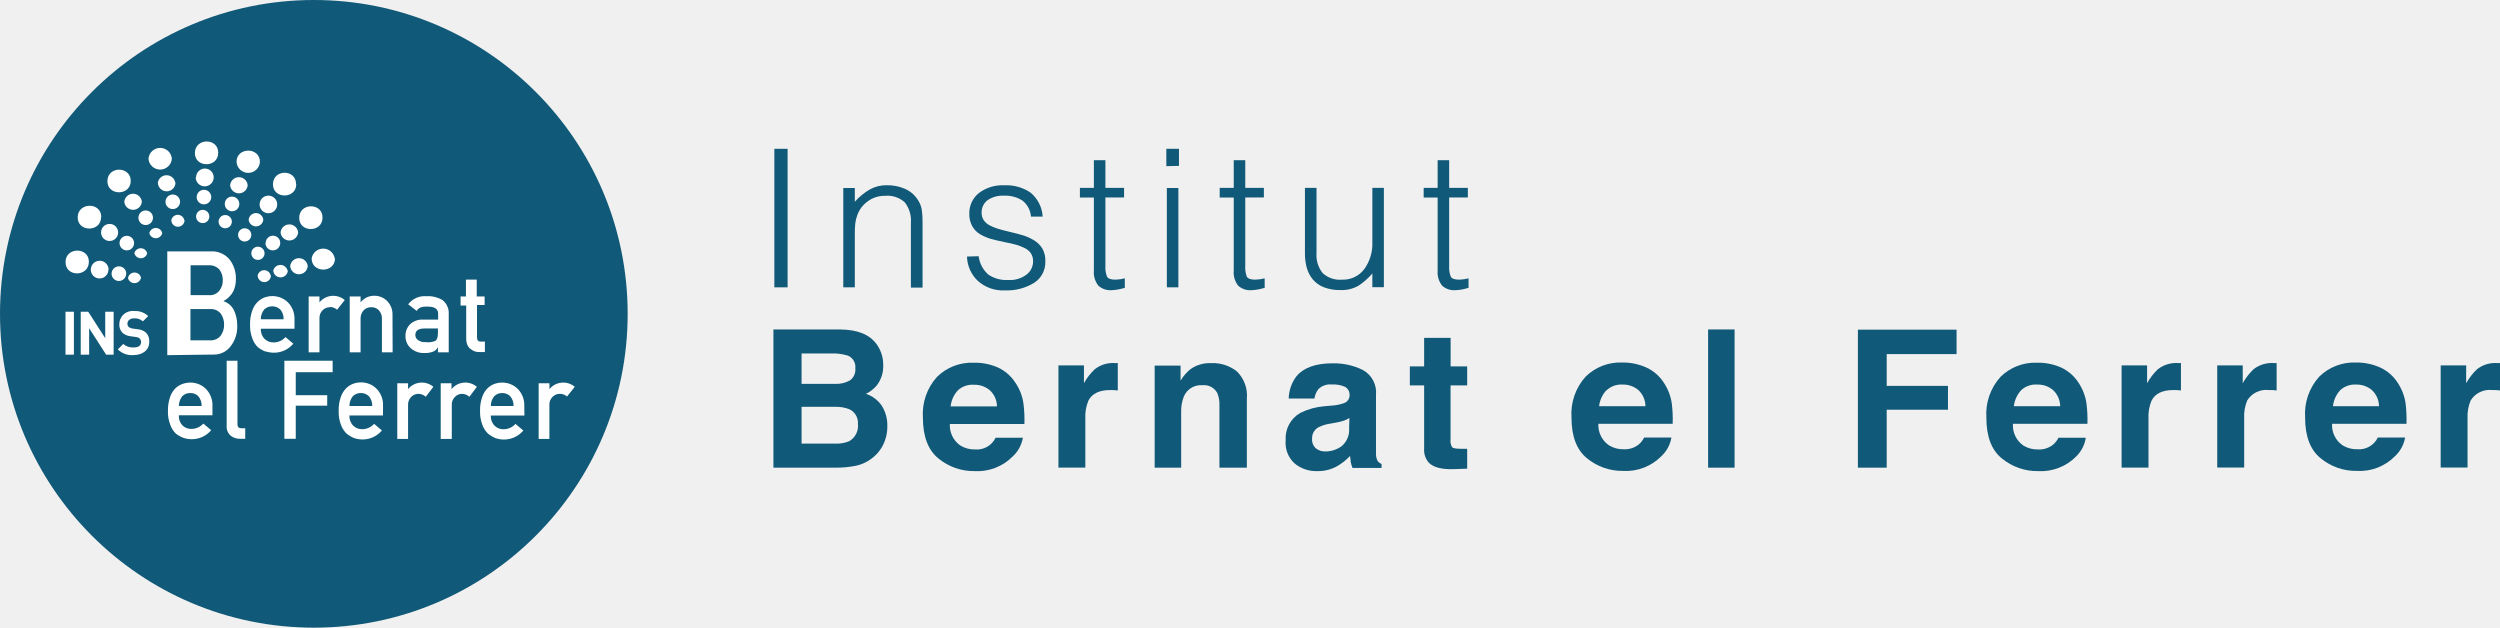
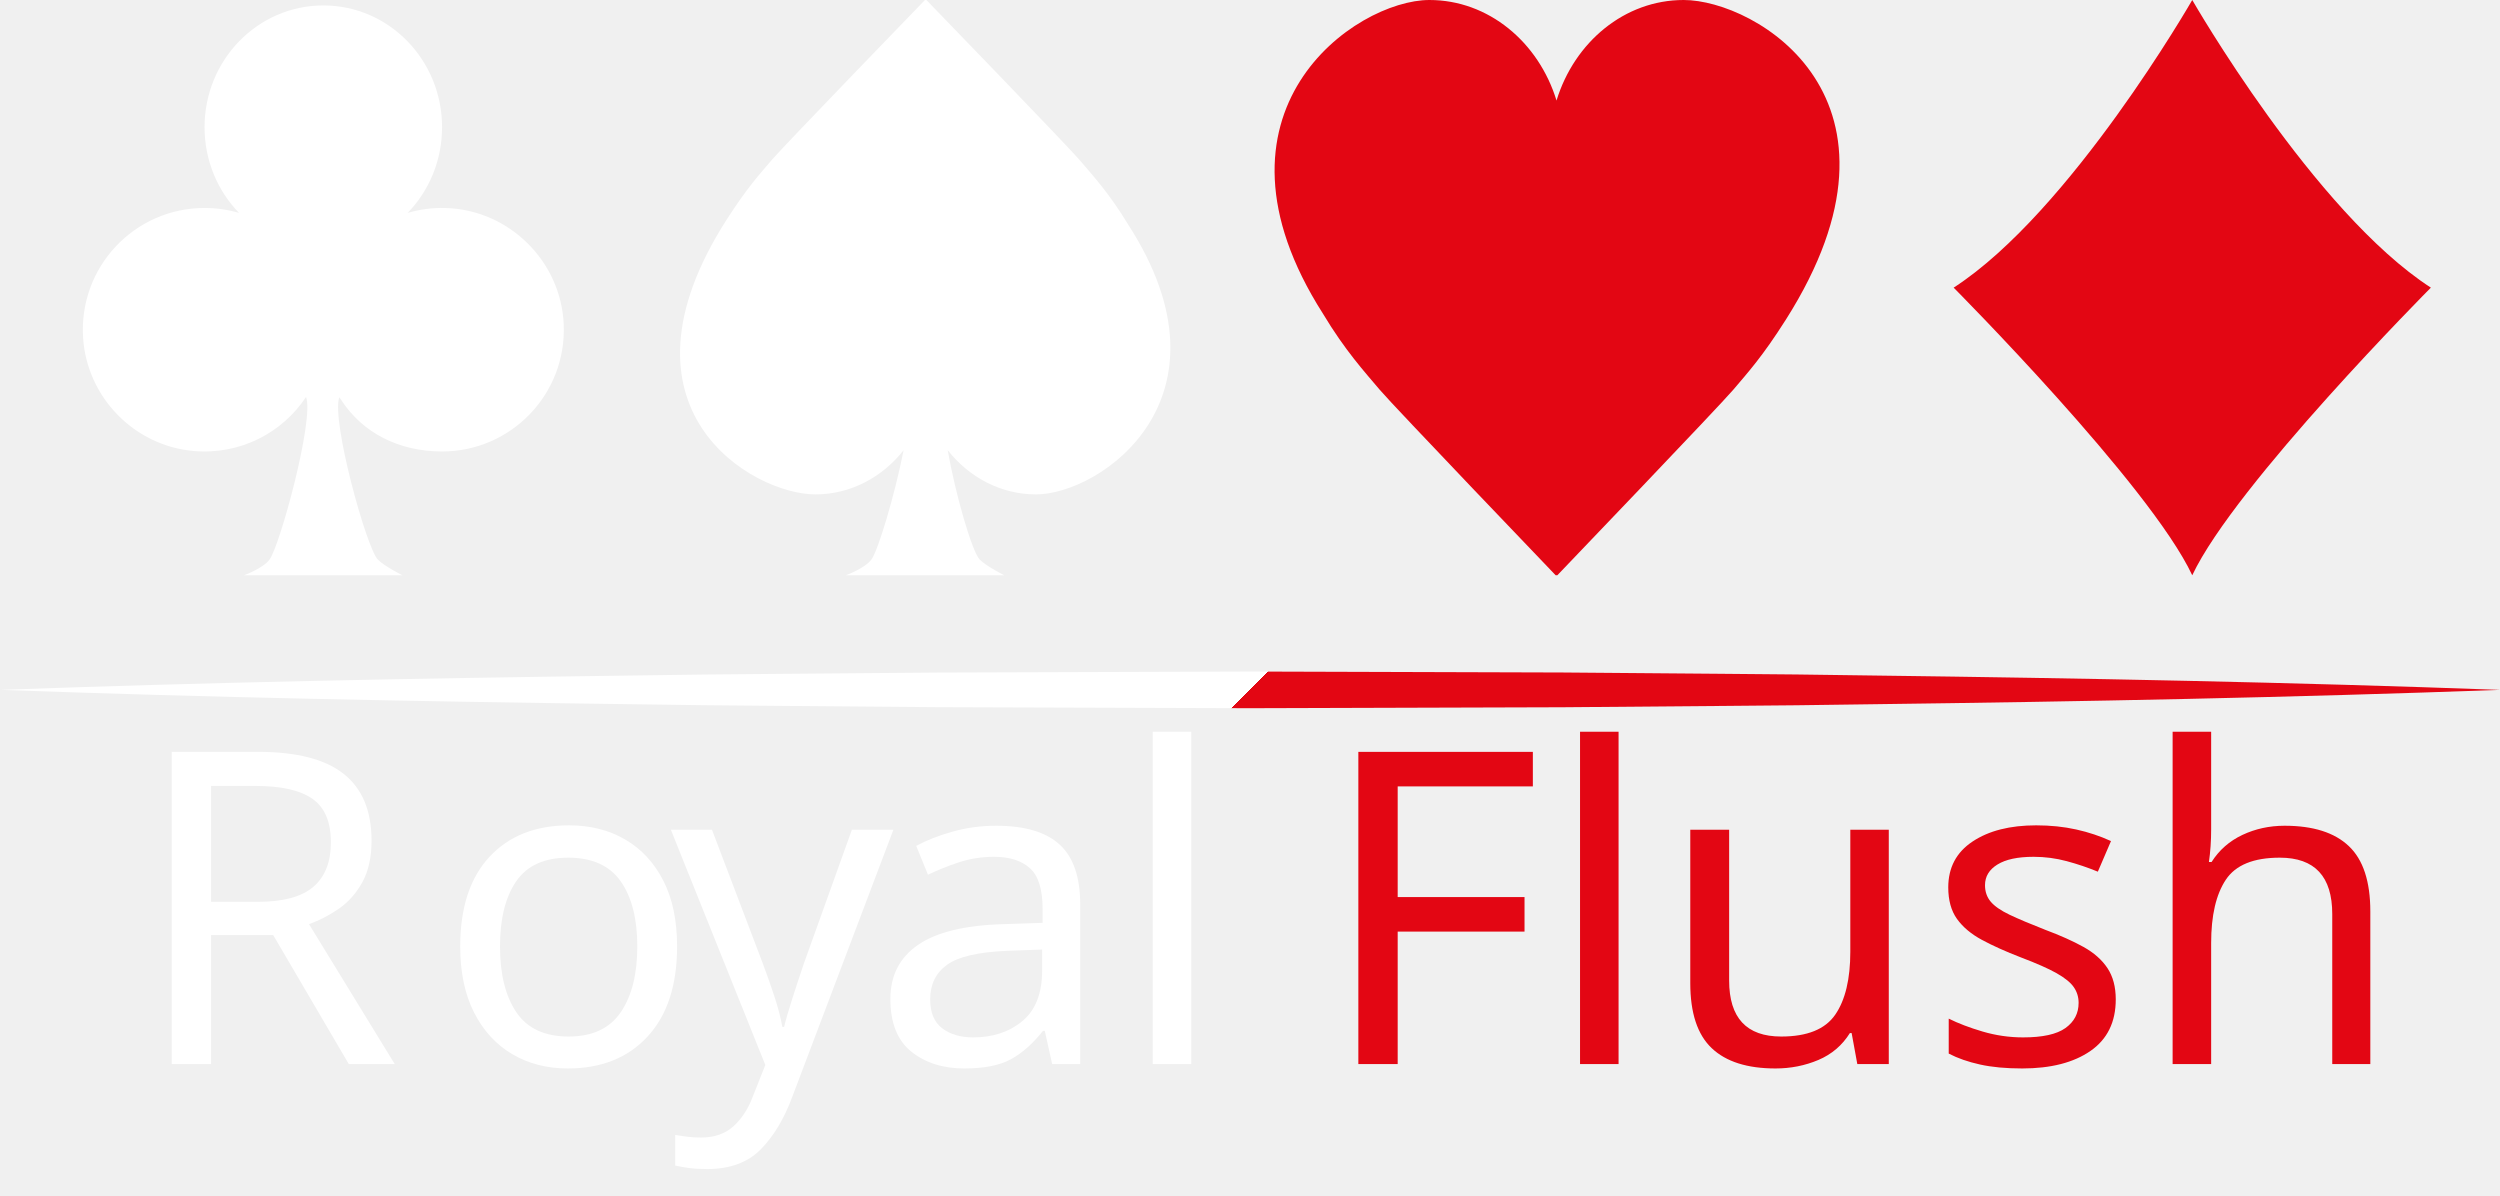
- <svg xmlns="http://www.w3.org/2000/svg" viewBox="0 0 377.51 94.78">
+ <svg xmlns="http://www.w3.org/2000/svg" id="Capa_2" data-name="Capa 2" viewBox="0 0 680.27 325.28">
  <defs>
-     <style>.cls-1{fill:#fff;}.cls-2{fill:#115978;}</style>
+     <style>
+       .cls-1 {
+         letter-spacing: -.03em;
+       }
+ 
+       .cls-1, .cls-2, .cls-3 {
+         fill: #fff;
+       }
+ 
+       .cls-4 {
+         fill: #e30613;
+       }
+ 
+       .cls-3 {
+         letter-spacing: 0em;
+       }
+ 
+       .cls-5 {
+         fill: url(#Degradado_sin_nombre_39);
+       }
+ 
+       .cls-6 {
+         font-family: Radley-Regular, Radley;
+         font-size: 119px;
+       }
+     </style>
+     <linearGradient id="Degradado_sin_nombre_39" data-name="Degradado sin nombre 39" x1="166.53" y1="14.13" x2="513.73" y2="361.34" gradientUnits="userSpaceOnUse">
+       <stop offset=".5" stop-color="#fff" />
+       <stop offset=".5" stop-color="#e30613" />
+     </linearGradient>
  </defs>
-   <g id="Logo">
-     <circle class="cls-1" cx="47.39" cy="47.28" r="46.4" />
-     <path class="cls-2" d="M68.58,51.13h-2c-1,0-1.42.36-1.41,1a.92.92,0,0,0,.37.73,1.7,1.7,0,0,0,1.17.33A2.78,2.78,0,0,0,68.2,53c.26-.18.38-.58.38-1.21Z" transform="translate(-2.45 -1.53)" />
-     <path class="cls-2" d="M35.58,45.41a2.39,2.39,0,0,0,.51-1.57,2.56,2.56,0,0,0-.51-1.61A2,2,0,0,0,34,41.59H31.23V46.1H34A1.79,1.79,0,0,0,35.58,45.41Z" transform="translate(-2.45 -1.53)" />
-     <path class="cls-2" d="M34.21,48.2h-3v4.72h3a1.86,1.86,0,0,0,1.58-.73,2.72,2.72,0,0,0,.5-1.63,2.77,2.77,0,0,0-.5-1.66A1.87,1.87,0,0,0,34.21,48.2Z" transform="translate(-2.45 -1.53)" />
-     <path class="cls-2" d="M44.77,48.26a1.77,1.77,0,0,0-2.42,0,2.26,2.26,0,0,0-.51,1.48h3.44A2.16,2.16,0,0,0,44.77,48.26Z" transform="translate(-2.45 -1.53)" />
-     <path class="cls-2" d="M78.29,60.88a1.64,1.64,0,0,0-1.21.48,2.26,2.26,0,0,0-.51,1.48H80a2.16,2.16,0,0,0-.51-1.48A1.64,1.64,0,0,0,78.29,60.88Z" transform="translate(-2.45 -1.53)" />
-     <path class="cls-2" d="M56.94,60.88a1.64,1.64,0,0,0-1.21.48,2.26,2.26,0,0,0-.51,1.48h3.44a2.16,2.16,0,0,0-.51-1.48A1.64,1.64,0,0,0,56.94,60.88Z" transform="translate(-2.45 -1.53)" />
-     <path class="cls-2" d="M31.18,60.88a1.64,1.64,0,0,0-1.21.48,2.37,2.37,0,0,0-.51,1.48H32.9a2.16,2.16,0,0,0-.51-1.48A1.62,1.62,0,0,0,31.18,60.88Z" transform="translate(-2.45 -1.53)" />
-     <path class="cls-2" d="M49.84,1.53A47.39,47.39,0,1,0,97.23,48.92,47.39,47.39,0,0,0,49.84,1.53Zm3.2,39c0,2.28-3.56,2.28-3.53,0A1.77,1.77,0,0,1,53,40.56ZM51.15,34.4c0,2.29-3.55,2.29-3.52,0S51.19,32.11,51.15,34.4Zm-2.23,7.33a1.33,1.33,0,0,1-2.65,0A1.33,1.33,0,0,1,48.92,41.73Zm-1.45-5.1a1.33,1.33,0,0,1-2.65,0A1.33,1.33,0,0,1,47.47,36.63ZM42.4,39.78a1,1,0,0,1-2,0A1,1,0,0,1,42.4,39.78ZM40,34.71a1.11,1.11,0,0,1,2.21,0A1.11,1.11,0,0,1,40,34.71Zm3.36,8.42a1,1,0,0,1-2,0A1,1,0,0,1,43.32,43.13Zm-.79-4.91a1.1,1.1,0,0,1,2.2,0A1.1,1.1,0,0,1,42.53,38.22Zm3.35,4.19a1.11,1.11,0,0,1-2.21,0A1.11,1.11,0,0,1,45.88,42.41Zm1.27-13.08c0,2.29-3.56,2.29-3.52,0S47.18,27.05,47.15,29.33ZM44.31,32.4a1.33,1.33,0,0,1-2.66,0A1.33,1.33,0,0,1,44.31,32.4ZM41.7,26a1.77,1.77,0,0,1-3.53,0C38.14,23.7,41.73,23.7,41.7,26Zm-1.85,3.51a1.33,1.33,0,0,1-2.65,0A1.33,1.33,0,0,1,39.85,29.49Zm-1.26,2.82a1.1,1.1,0,0,1-2.2,0A1.1,1.1,0,0,1,38.59,32.31ZM37.46,35a1,1,0,0,1-2,0A1,1,0,0,1,37.46,35ZM35.4,24.61c0,2.29-3.56,2.29-3.52,0S35.43,22.32,35.4,24.61Zm-3.25,6.68a1.1,1.1,0,0,1,2.2,0A1.1,1.1,0,0,1,32.15,31.29Zm1.91,2.93a1,1,0,0,1-2,0A1,1,0,0,1,34.06,34.22Zm-2-5.91a1.33,1.33,0,0,1,2.66,0A1.33,1.33,0,0,1,32,28.31Zm-1.74,6.46a1,1,0,0,1-2,0A1,1,0,0,1,30.28,34.77Zm-1.37-5.68a1.33,1.33,0,0,1-2.66,0A1.33,1.33,0,0,1,28.91,29.09ZM28.4,25.5a1.77,1.77,0,0,1-3.53,0A1.77,1.77,0,0,1,28.4,25.5Zm-2.85,8.91a1.1,1.1,0,0,1-2.2,0A1.1,1.1,0,0,1,25.55,34.41ZM20.5,38.24a1.1,1.1,0,0,1,2.2,0A1.1,1.1,0,0,1,20.5,38.24Zm1,4.62a1.1,1.1,0,0,1-2.2,0A1.1,1.1,0,0,1,21.52,42.86Zm2.23.65a1,1,0,0,1-1.95,0A1,1,0,0,1,23.75,43.51Zm-1-3.72a1,1,0,0,1,1.95,0A1,1,0,0,1,22.75,39.79ZM23.87,32a1.33,1.33,0,0,1-2.65,0A1.33,1.33,0,0,1,23.87,32Zm-1.68-3.15c0,2.29-3.56,2.29-3.52,0S22.22,26.6,22.19,28.88ZM19,35.34a1.29,1.29,0,1,1,0,2.58,1.29,1.29,0,1,1,0-2.58Zm-.18,6.91a1.33,1.33,0,0,1-2.66,0A1.33,1.33,0,0,1,18.85,42.25Zm-1.11-7.92c0,2.28-3.56,2.28-3.53,0S17.77,32,17.74,34.33ZM13.61,55.09H12.34V48.6h1.27Zm-1.26-14c0-2.29,3.56-2.29,3.52,0S12.32,43.39,12.35,41.1Zm7.26,14H18.48l-2.57-4v4H14.64V48.6h1.13l2.57,4v-4h1.27Zm3,.06a3,3,0,0,1-2.37-.86l.82-.82A2.15,2.15,0,0,0,22.6,54c.75,0,1.15-.28,1.15-.8a.72.72,0,0,0-.2-.55,1,1,0,0,0-.57-.23l-.79-.11a2.19,2.19,0,0,1-1.26-.54,1.69,1.69,0,0,1-.46-1.27,2,2,0,0,1,2.26-2,2.79,2.79,0,0,1,2.1.76l-.8.79a1.84,1.84,0,0,0-1.34-.45c-.67,0-1,.38-1,.82a.66.66,0,0,0,.19.47,1.07,1.07,0,0,0,.6.25l.77.11a2.17,2.17,0,0,1,1.24.5,1.82,1.82,0,0,1,.5,1.38C25,54.44,23.94,55.15,22.58,55.15ZM25,36.73a1,1,0,0,1,1.95,0A1,1,0,0,1,25,36.73ZM27.44,32a1.1,1.1,0,0,1,2.2,0A1.1,1.1,0,0,1,27.44,32Zm7.09,32.24H29.46A2,2,0,0,0,30,65.77a1.87,1.87,0,0,0,1.38.53,2.4,2.4,0,0,0,1.77-.81l1.19,1a3.81,3.81,0,0,1-2.93,1.36,4.09,4.09,0,0,1-1.25-.2,3.23,3.23,0,0,1-.6-.28A3,3,0,0,1,29,67a3.32,3.32,0,0,1-.83-1.31,5.21,5.21,0,0,1-.36-2.1,6.1,6.1,0,0,1,.31-2.07,3.5,3.5,0,0,1,.78-1.32A3,3,0,0,1,30,59.51a3.49,3.49,0,0,1,1.17-.21,3.32,3.32,0,0,1,2.36.94,3.5,3.5,0,0,1,1,2.6Zm-6.82-9.08V39.49h6.53a3.5,3.5,0,0,1,2.83,1.16,4.63,4.63,0,0,1,1,3,4.23,4.23,0,0,1-.38,1.85,2.92,2.92,0,0,1-.57.79,3.83,3.83,0,0,1-.93.72v0a2.66,2.66,0,0,1,1.58,1.35,5.19,5.19,0,0,1,.5,2.26,4.83,4.83,0,0,1-1,3.21,3.12,3.12,0,0,1-2.52,1.24ZM39.48,67.79h-.72a2.25,2.25,0,0,1-1.47-.46,1.84,1.84,0,0,1-.61-1.57V56h1.63v9.62c0,.38.2.58.61.58h.56ZM38.4,37a1,1,0,0,1,2,0A1,1,0,0,1,38.4,37Zm4.17,17.63a4.45,4.45,0,0,1-1.17-.66,3.45,3.45,0,0,1-.84-1.31,5.41,5.41,0,0,1-.35-2.1,5.86,5.86,0,0,1,.31-2.07,3.5,3.5,0,0,1,.78-1.32,3,3,0,0,1,1.09-.72,3.44,3.44,0,0,1,1.17-.21,3.33,3.33,0,0,1,2.36.94,3.5,3.5,0,0,1,1,2.6v1.39H41.84a2,2,0,0,0,.57,1.54,1.86,1.86,0,0,0,1.37.53,2.4,2.4,0,0,0,1.78-.81l1.18,1a3.78,3.78,0,0,1-2.92,1.36A4,4,0,0,1,42.57,54.59Zm10.11,3.1H47.11v3.48h4.75v1.58H47.11v5H45.39V56h7.29Zm-.4-9.81a1.53,1.53,0,0,0-1.08.42,1.67,1.67,0,0,0-.51,1.33v5.06H49.06V46.3h1.63v.89h0a2.68,2.68,0,0,1,3.82-.35L53.35,48.3A1.69,1.69,0,0,0,52.28,47.88Zm8,16.35H55.22a2,2,0,0,0,.57,1.54,1.86,1.86,0,0,0,1.37.53,2.4,2.4,0,0,0,1.78-.81l1.18,1a3.78,3.78,0,0,1-2.92,1.36,4,4,0,0,1-1.25-.2A4.45,4.45,0,0,1,54.78,67a3.45,3.45,0,0,1-.84-1.31,5.41,5.41,0,0,1-.35-2.1,5.86,5.86,0,0,1,.31-2.07,3.5,3.5,0,0,1,.78-1.32,3,3,0,0,1,1.09-.72,3.44,3.44,0,0,1,1.17-.21,3.29,3.29,0,0,1,2.35.94,3.47,3.47,0,0,1,1,2.6Zm1.46-9.54H60.12v-5a1.82,1.82,0,0,0-.45-1.34,1.49,1.49,0,0,0-1.15-.47,1.52,1.52,0,0,0-1.16.47,1.79,1.79,0,0,0-.46,1.34v5H55.26V46.3H56.9v.89h0a2.58,2.58,0,0,1,2.11-1,2.71,2.71,0,0,1,1.84.73,2.88,2.88,0,0,1,.87,2.18Zm5,6.71A1.69,1.69,0,0,0,65.66,61a1.53,1.53,0,0,0-1.08.42,1.67,1.67,0,0,0-.51,1.33v5.06H62.44V59.4h1.63v.89h0a2.68,2.68,0,0,1,3.82-.35ZM68.55,54a1.4,1.4,0,0,1-.7.63,3.45,3.45,0,0,1-1.3.21,2.93,2.93,0,0,1-2.1-.75,2.37,2.37,0,0,1-.77-1.82,2.41,2.41,0,0,1,.67-1.75,2.66,2.66,0,0,1,2-.73h2.26v-.88c0-.74-.54-1.1-1.66-1.08a2.84,2.84,0,0,0-1,.13,1.19,1.19,0,0,0-.57.52l-1.29-1a3.1,3.1,0,0,1,2.75-1.22,4.23,4.23,0,0,1,2.44.59A2.49,2.49,0,0,1,70.21,49v5.73H68.58V54Zm4.78,7.45A1.67,1.67,0,0,0,72.26,61a1.5,1.5,0,0,0-1.07.42,1.64,1.64,0,0,0-.52,1.33v5.06H69V59.4h1.63v.89h0a2.69,2.69,0,0,1,3.83-.35Zm.09-7.26a2,2,0,0,1-.57-1.52v-5H72V46.3h.81V43.75h1.63V46.3h1.19v1.29H74.48v4.89c0,.43.19.64.58.63h.61v1.58h-.85A1.87,1.87,0,0,1,73.42,54.14Zm8.22,10.09H76.57a2,2,0,0,0,.57,1.54,1.87,1.87,0,0,0,1.38.53,2.4,2.4,0,0,0,1.77-.81l1.19,1a3.81,3.81,0,0,1-2.93,1.36,4,4,0,0,1-1.25-.2A4.45,4.45,0,0,1,76.13,67a3.45,3.45,0,0,1-.84-1.31,5.41,5.41,0,0,1-.35-2.1,5.86,5.86,0,0,1,.31-2.07A3.5,3.5,0,0,1,76,60.23a3,3,0,0,1,1.09-.72,3.44,3.44,0,0,1,1.17-.21,3.33,3.33,0,0,1,2.36.94,3.5,3.5,0,0,1,1,2.6ZM87,61a1.53,1.53,0,0,0-1.08.42,1.67,1.67,0,0,0-.51,1.33v5.06H83.79V59.4h1.63v.89h0a2.68,2.68,0,0,1,3.82-.35L88.08,61.4A1.67,1.67,0,0,0,87,61Z" transform="translate(-2.45 -1.53)" />
-     <path class="cls-2" d="M119.38,44.92V24h2V44.92Z" transform="translate(-2.45 -1.53)" />
-     <path class="cls-2" d="M131.53,44.92h-1.74v-15h1.74V32a9.08,9.08,0,0,1,2.28-1.87,5.11,5.11,0,0,1,2.56-.63A6.61,6.61,0,0,1,139,30,4.33,4.33,0,0,1,141,31.64a3.79,3.79,0,0,1,.63,1.49,11.76,11.76,0,0,1,.13,2v9.83H140v-9.8a4.47,4.47,0,0,0-.91-3.06,3.85,3.85,0,0,0-3-1,4.23,4.23,0,0,0-2.62.84A4.35,4.35,0,0,0,131.91,34a5.35,5.35,0,0,0-.31,1.27,14,14,0,0,0-.07,1.57Z" transform="translate(-2.45 -1.53)" />
-     <path class="cls-2" d="M150.23,40.22A4.43,4.43,0,0,0,151.7,43a4.88,4.88,0,0,0,3,.81,4.12,4.12,0,0,0,2.75-.81,2.49,2.49,0,0,0,1-2,2.14,2.14,0,0,0-.33-1.22,2.28,2.28,0,0,0-.92-.78,7.3,7.3,0,0,0-1.27-.5c-.47-.13-1-.27-1.74-.4-.87-.18-1.59-.35-2.15-.51a7.18,7.18,0,0,1-1.58-.68,3.29,3.29,0,0,1-1.19-1.21,3.69,3.69,0,0,1-.45-1.9,3.87,3.87,0,0,1,1.42-3.1,5.86,5.86,0,0,1,3.86-1.19,6.44,6.44,0,0,1,4,1.13,5.12,5.12,0,0,1,1.8,3.6h-1.77a3.39,3.39,0,0,0-1.27-2.41,4.7,4.7,0,0,0-2.79-.75,4,4,0,0,0-2.51.69,2.29,2.29,0,0,0-.88,1.89,1.94,1.94,0,0,0,.33,1.14,2.42,2.42,0,0,0,.9.77,7.79,7.79,0,0,0,1.22.5c.43.13,1,.29,1.75.46.91.21,1.64.41,2.18.58a6.86,6.86,0,0,1,1.58.74,3.68,3.68,0,0,1,1.22,1.23A3.62,3.62,0,0,1,160.3,41a3.68,3.68,0,0,1-1.68,3.23,7.82,7.82,0,0,1-4.44,1.15,5.68,5.68,0,0,1-4.09-1.45,5.23,5.23,0,0,1-1.62-3.66Z" transform="translate(-2.45 -1.53)" />
-     <path class="cls-2" d="M172.3,45a1.35,1.35,0,0,1-.32.08,7,7,0,0,1-1.68.27,2.67,2.67,0,0,1-2-.69,3.24,3.24,0,0,1-.67-2.3v-11h-2.11V29.9h2.11V25.72h1.74V29.9h2.82v1.45h-2.82V41.64a3.86,3.86,0,0,0,.25,1.68c.17.29.59.44,1.26.44a6.18,6.18,0,0,0,1.42-.2Z" transform="translate(-2.45 -1.53)" />
-     <path class="cls-2" d="M178.57,26.62V24h1.91v2.58Zm.08,18.3v-15h1.74v15Z" transform="translate(-2.45 -1.53)" />
-     <path class="cls-2" d="M193.42,45a1.52,1.52,0,0,1-.32.08,7.13,7.13,0,0,1-1.69.27,2.67,2.67,0,0,1-2-.69,3.24,3.24,0,0,1-.66-2.3v-11h-2.12V29.9h2.12V25.72h1.74V29.9h2.81v1.45h-2.81V41.64a3.9,3.9,0,0,0,.24,1.68c.17.29.59.44,1.26.44a6.33,6.33,0,0,0,1.43-.2Z" transform="translate(-2.45 -1.53)" />
-     <path class="cls-2" d="M209.68,29.9h1.74v15h-1.74V42.83a10.3,10.3,0,0,1-2.07,1.83,5.09,5.09,0,0,1-2.77.67,6.56,6.56,0,0,1-2.48-.42,4.13,4.13,0,0,1-1.65-1.16,4.85,4.85,0,0,1-.92-1.74,8.12,8.12,0,0,1-.29-2.22V29.9h1.75v9.86a4.3,4.3,0,0,0,.92,3,3.82,3.82,0,0,0,2.93,1,4,4,0,0,0,3.35-1.58,6.48,6.48,0,0,0,1.23-4.1Z" transform="translate(-2.45 -1.53)" />
-     <path class="cls-2" d="M224.21,45a1.35,1.35,0,0,1-.32.08,7,7,0,0,1-1.68.27,2.67,2.67,0,0,1-2-.69,3.24,3.24,0,0,1-.67-2.3v-11h-2.11V29.9h2.11V25.72h1.74V29.9h2.82v1.45h-2.82V41.64a3.86,3.86,0,0,0,.25,1.68c.16.29.59.44,1.26.44a6.18,6.18,0,0,0,1.42-.2Z" transform="translate(-2.45 -1.53)" />
-     <path class="cls-2" d="M134.82,53.5a5.31,5.31,0,0,1,1,3.19,4.68,4.68,0,0,1-1,3.07A5.07,5.07,0,0,1,133.22,61a4.67,4.67,0,0,1,2.41,1.84,5.54,5.54,0,0,1,.81,3.06,6.14,6.14,0,0,1-.93,3.33A5.67,5.67,0,0,1,134,70.82a5.73,5.73,0,0,1-2.35,1.05,15.16,15.16,0,0,1-3,.28h-9.41V51.28h10.09C132,51.31,133.76,52.06,134.82,53.5Zm-11.33,1.4v4.6h5.07a4.28,4.28,0,0,0,2.21-.51,2,2,0,0,0,.84-1.84,1.86,1.86,0,0,0-1.12-1.92A7.7,7.7,0,0,0,128,54.9Zm0,8.06v5.56h5.06a5.06,5.06,0,0,0,2.12-.36A2.65,2.65,0,0,0,132,65.55a2.25,2.25,0,0,0-1.33-2.24,5.44,5.44,0,0,0-2.09-.35Z" transform="translate(-2.45 -1.53)" />
-     <path class="cls-2" d="M153.09,57a6.27,6.27,0,0,1,2.66,2.28A7.4,7.4,0,0,1,157,62.5a19.36,19.36,0,0,1,.14,3.06H145.88a3.7,3.7,0,0,0,1.61,3.26,4.09,4.09,0,0,0,2.23.58,3.14,3.14,0,0,0,3.07-1.77h4.12a5,5,0,0,1-1.5,2.79,7.5,7.5,0,0,1-5.81,2.25,8.38,8.38,0,0,1-5.43-1.9q-2.35-1.89-2.36-6.18a8.36,8.36,0,0,1,2.13-6.15,7.48,7.48,0,0,1,5.52-2.14A8.69,8.69,0,0,1,153.09,57Zm-6,3.48A4.17,4.17,0,0,0,146,62.9h7a3.38,3.38,0,0,0-1.08-2.44,3.55,3.55,0,0,0-2.39-.83A3.23,3.23,0,0,0,147.05,60.51Z" transform="translate(-2.45 -1.53)" />
-     <path class="cls-2" d="M170.89,56.35a2.18,2.18,0,0,0,.35,0v4.14l-.68-.06h-.48c-1.62,0-2.72.53-3.27,1.58a6.21,6.21,0,0,0-.47,2.75v7.38h-4.06V56.71h3.85V59.4a8.5,8.5,0,0,1,1.63-2.11,4.41,4.41,0,0,1,2.94-.94Z" transform="translate(-2.45 -1.53)" />
-     <path class="cls-2" d="M189.21,57.6a5.12,5.12,0,0,1,1.52,4.16V72.15h-4.14V62.76a4.43,4.43,0,0,0-.32-1.87A2.27,2.27,0,0,0,184,59.7a2.79,2.79,0,0,0-2.8,1.74,6.1,6.1,0,0,0-.39,2.35v8.36h-4V56.74h3.91V59a7,7,0,0,1,1.47-1.71,5.09,5.09,0,0,1,3.14-.93A5.89,5.89,0,0,1,189.21,57.6Z" transform="translate(-2.45 -1.53)" />
-     <path class="cls-2" d="M203.75,62.76a6.36,6.36,0,0,0,1.62-.35,1.22,1.22,0,0,0,.87-1.15,1.37,1.37,0,0,0-.67-1.31,4.25,4.25,0,0,0-2-.36,2.53,2.53,0,0,0-2.05.71,2.94,2.94,0,0,0-.58,1.41h-3.89a5.77,5.77,0,0,1,1.14-3.32q1.61-2,5.51-2a9.87,9.87,0,0,1,4.53,1,3.87,3.87,0,0,1,2,3.8v7.08c0,.49,0,1.08,0,1.78a2.31,2.31,0,0,0,.24,1.08,1.44,1.44,0,0,0,.6.46v.6h-4.39a5,5,0,0,1-.26-.88c0-.27-.08-.58-.11-.93a8.34,8.34,0,0,1-1.94,1.54,5.84,5.84,0,0,1-3,.75,5.08,5.08,0,0,1-3.48-1.2A4.22,4.22,0,0,1,196.59,68a4.41,4.41,0,0,1,2.21-4.12,10,10,0,0,1,3.57-1Zm2.47,1.88a4.73,4.73,0,0,1-.78.39,6.83,6.83,0,0,1-1.08.28l-.92.17a6,6,0,0,0-1.86.55,1.86,1.86,0,0,0-1,1.72,1.79,1.79,0,0,0,.58,1.49,2.2,2.2,0,0,0,1.42.46,4.2,4.2,0,0,0,2.43-.77,3.21,3.21,0,0,0,1.16-2.78Z" transform="translate(-2.45 -1.53)" />
-     <path class="cls-2" d="M215.34,59.73V56.86h2.16V52.55h4v4.31H224v2.87h-2.51v8.16a1.85,1.85,0,0,0,.24,1.18c.16.16.65.23,1.47.23h.39l.41,0v3l-1.92.07q-2.85.11-3.9-1a2.93,2.93,0,0,1-.68-2.14v-9.5Z" transform="translate(-2.45 -1.53)" />
-     <path class="cls-2" d="M251,57a6.23,6.23,0,0,1,2.67,2.28,7.66,7.66,0,0,1,1.23,3.19,19.6,19.6,0,0,1,.13,3.06H243.81a3.71,3.71,0,0,0,1.62,3.26,4.06,4.06,0,0,0,2.22.58,3.36,3.36,0,0,0,2.24-.71,3.27,3.27,0,0,0,.83-1.06h4.12a4.94,4.94,0,0,1-1.49,2.79,7.52,7.52,0,0,1-5.81,2.25,8.41,8.41,0,0,1-5.44-1.9q-2.35-1.89-2.35-6.18a8.36,8.36,0,0,1,2.13-6.15,7.44,7.44,0,0,1,5.51-2.14A8.62,8.62,0,0,1,251,57Zm-6,3.48a4.25,4.25,0,0,0-1.08,2.39h7a3.38,3.38,0,0,0-1.07-2.44,3.55,3.55,0,0,0-2.39-.83A3.23,3.23,0,0,0,245,60.51Z" transform="translate(-2.45 -1.53)" />
-     <path class="cls-2" d="M264.38,72.15h-4V51.28h4Z" transform="translate(-2.45 -1.53)" />
-     <path class="cls-2" d="M283,51.31H297.9V55H287.35v4.8h9.25V63.4h-9.25v8.75H283Z" transform="translate(-2.45 -1.53)" />
-     <path class="cls-2" d="M313.63,57a6.27,6.27,0,0,1,2.66,2.28,7.66,7.66,0,0,1,1.23,3.19,19.36,19.36,0,0,1,.14,3.06H306.41A3.71,3.71,0,0,0,308,68.82a4.06,4.06,0,0,0,2.22.58,3.36,3.36,0,0,0,2.24-.71,3.27,3.27,0,0,0,.83-1.06h4.12A4.94,4.94,0,0,1,316,70.42a7.5,7.5,0,0,1-5.81,2.25,8.38,8.38,0,0,1-5.43-1.9c-1.58-1.26-2.36-3.32-2.36-6.18a8.36,8.36,0,0,1,2.13-6.15A7.44,7.44,0,0,1,310,56.3,8.69,8.69,0,0,1,313.63,57Zm-6,3.48a4.25,4.25,0,0,0-1.08,2.39h7a3.42,3.42,0,0,0-1.08-2.44,3.55,3.55,0,0,0-2.39-.83A3.23,3.23,0,0,0,307.59,60.51Z" transform="translate(-2.45 -1.53)" />
-     <path class="cls-2" d="M331.43,56.35a2.18,2.18,0,0,0,.35,0v4.14l-.68-.06h-.48c-1.63,0-2.72.53-3.27,1.58a6.21,6.21,0,0,0-.47,2.75v7.38h-4.06V56.71h3.85V59.4a8.77,8.77,0,0,1,1.62-2.11,4.46,4.46,0,0,1,2.95-.94Z" transform="translate(-2.45 -1.53)" />
-     <path class="cls-2" d="M345.88,56.35a2.18,2.18,0,0,0,.35,0v4.14l-.68-.06h-.49A3.36,3.36,0,0,0,341.79,62a6.23,6.23,0,0,0-.46,2.75v7.38h-4.07V56.71h3.85V59.4a9,9,0,0,1,1.63-2.11,4.46,4.46,0,0,1,2.95-.94Z" transform="translate(-2.45 -1.53)" />
-     <path class="cls-2" d="M361.81,57a6.23,6.23,0,0,1,2.67,2.28,7.66,7.66,0,0,1,1.23,3.19,20.93,20.93,0,0,1,.13,3.06H354.6a3.7,3.7,0,0,0,1.61,3.26,4.09,4.09,0,0,0,2.23.58,3.14,3.14,0,0,0,3.07-1.77h4.12a5,5,0,0,1-1.5,2.79,7.5,7.5,0,0,1-5.8,2.25,8.39,8.39,0,0,1-5.44-1.9q-2.36-1.89-2.36-6.18a8.36,8.36,0,0,1,2.13-6.15,7.48,7.48,0,0,1,5.52-2.14A8.69,8.69,0,0,1,361.81,57Zm-6,3.48a4.17,4.17,0,0,0-1.07,2.39h6.95a3.35,3.35,0,0,0-1.08-2.44,3.55,3.55,0,0,0-2.39-.83A3.23,3.23,0,0,0,355.77,60.51Z" transform="translate(-2.45 -1.53)" />
-     <path class="cls-2" d="M379.61,56.35a2.28,2.28,0,0,0,.35,0v4.14l-.68-.06h-.48A3.36,3.36,0,0,0,375.53,62a6.21,6.21,0,0,0-.47,2.75v7.38H371V56.71h3.85V59.4a8.75,8.75,0,0,1,1.63-2.11,4.41,4.41,0,0,1,2.94-.94Z" transform="translate(-2.45 -1.53)" />
+   <g id="Capa_7" data-name="Capa 7">
+     <g id="Capa_5" data-name="Capa 5">
+       <path class="cls-5" d="M0,187.73c56.69-2.07,113.38-3.15,170.07-3.89l21.26-.29,21.26-.19,42.52-.35,85.03-.28,85.03.26,42.52.35,21.26.19,21.26.29c56.69.73,113.38,1.82,170.07,3.9-56.69,2.08-113.38,3.17-170.07,3.9l-21.26.29-21.26.19-42.52.35-85.03.26-85.03-.28-42.52-.35-21.26-.19-21.26-.29c-56.69-.74-113.38-1.82-170.07-3.89Z" />
+     </g>
+     <g id="Capa_9" data-name="Capa 9">
+       <text class="cls-6" transform="translate(35.18 289.55)">
+         <tspan class="cls-2" x="0" y="0">R</tspan>
+         <tspan class="cls-3" x="83.5" y="0">o</tspan>
+         <tspan class="cls-1" x="147.24" y="0">y</tspan>
+         <tspan class="cls-2" x="201.63" y="0">al</tspan>
+         <tspan x="295" y="0"> </tspan>
+         <tspan class="cls-4" x="322.89" y="0">Flush</tspan>
+       </text>
+     </g>
+     <path class="cls-4" d="M423.31,156.54s-44.29-46.22-47.88-50.49c-4.12-4.88-9.42-10.66-15.45-20.71C324.92,30.37,368.79,0,388.95,0c16.06,0,29.71,11.44,34.59,27.36,4.88-15.92,18.53-27.36,34.59-27.36,19.63,0,65.9,26.92,27.84,86.94-6.5,10.25-10.45,14.52-14.33,19.11-3.6,4.27-47.88,50.49-47.88,50.49" />
+     <path class="cls-2" d="M281.9,134.53c-9.61,0-18.22-4.67-24.03-12.05,2.1,11.97,6.62,27.64,8.72,29.78,1.81,1.85,6.7,4.28,6.7,4.28h-43.13s5.17-1.88,6.95-4.27c1.83-2.45,6.39-17.68,8.77-29.77-5.81,7.37-14.42,12.03-24.02,12.03-17.04,0-57.2-23.13-24.16-74.72,5.64-8.81,9.07-12.48,12.43-16.42,3.12-3.68,41.56-43.39,41.56-43.39h.39s38.43,39.71,41.55,43.39c3.58,4.19,8.18,9.15,13.41,17.8,30.44,47.24-7.64,73.34-25.14,73.34Z" />
+     <g id="TREBOL">
+       <path class="cls-2" d="M153.39,88.25c.83,18.96-14.31,34.6-33.1,34.6-11.64,0-21.56-4.96-27.47-14.05l-.48-.71c-2.28,5.95,7.33,40.96,10.48,44.18,1.81,1.85,6.7,4.27,6.7,4.27h-43.13s5.17-1.88,6.95-4.27c2.84-3.79,12.22-38.3,9.94-44.25-6.45,9.73-17.91,15.84-30.69,14.69-16.05-1.44-28.87-14.58-29.97-30.66-1.32-19.35,13.98-35.46,33.04-35.46,3.26,0,6.41.47,9.39,1.35-5.81-5.98-9.39-14.23-9.39-23.33,0-18.3,14.47-33.13,32.32-33.13s32.31,14.83,32.31,33.13c0,9.1-3.57,17.35-9.37,23.33,3.26-.97,6.72-1.44,10.32-1.34,17.22.48,31.4,14.42,32.15,31.63Z" />
+     </g>
+     <g id="Capa_8" data-name="Capa 8">
+       <path class="cls-4" d="M661.46,78.27s-53.38,53.66-64.93,78.27c-11.55-24.61-64.93-78.27-64.93-78.27C563.42,57.69,596.53,0,596.53,0c0,0,33.11,57.69,64.93,78.27Z" />
+     </g>
  </g>
</svg>
